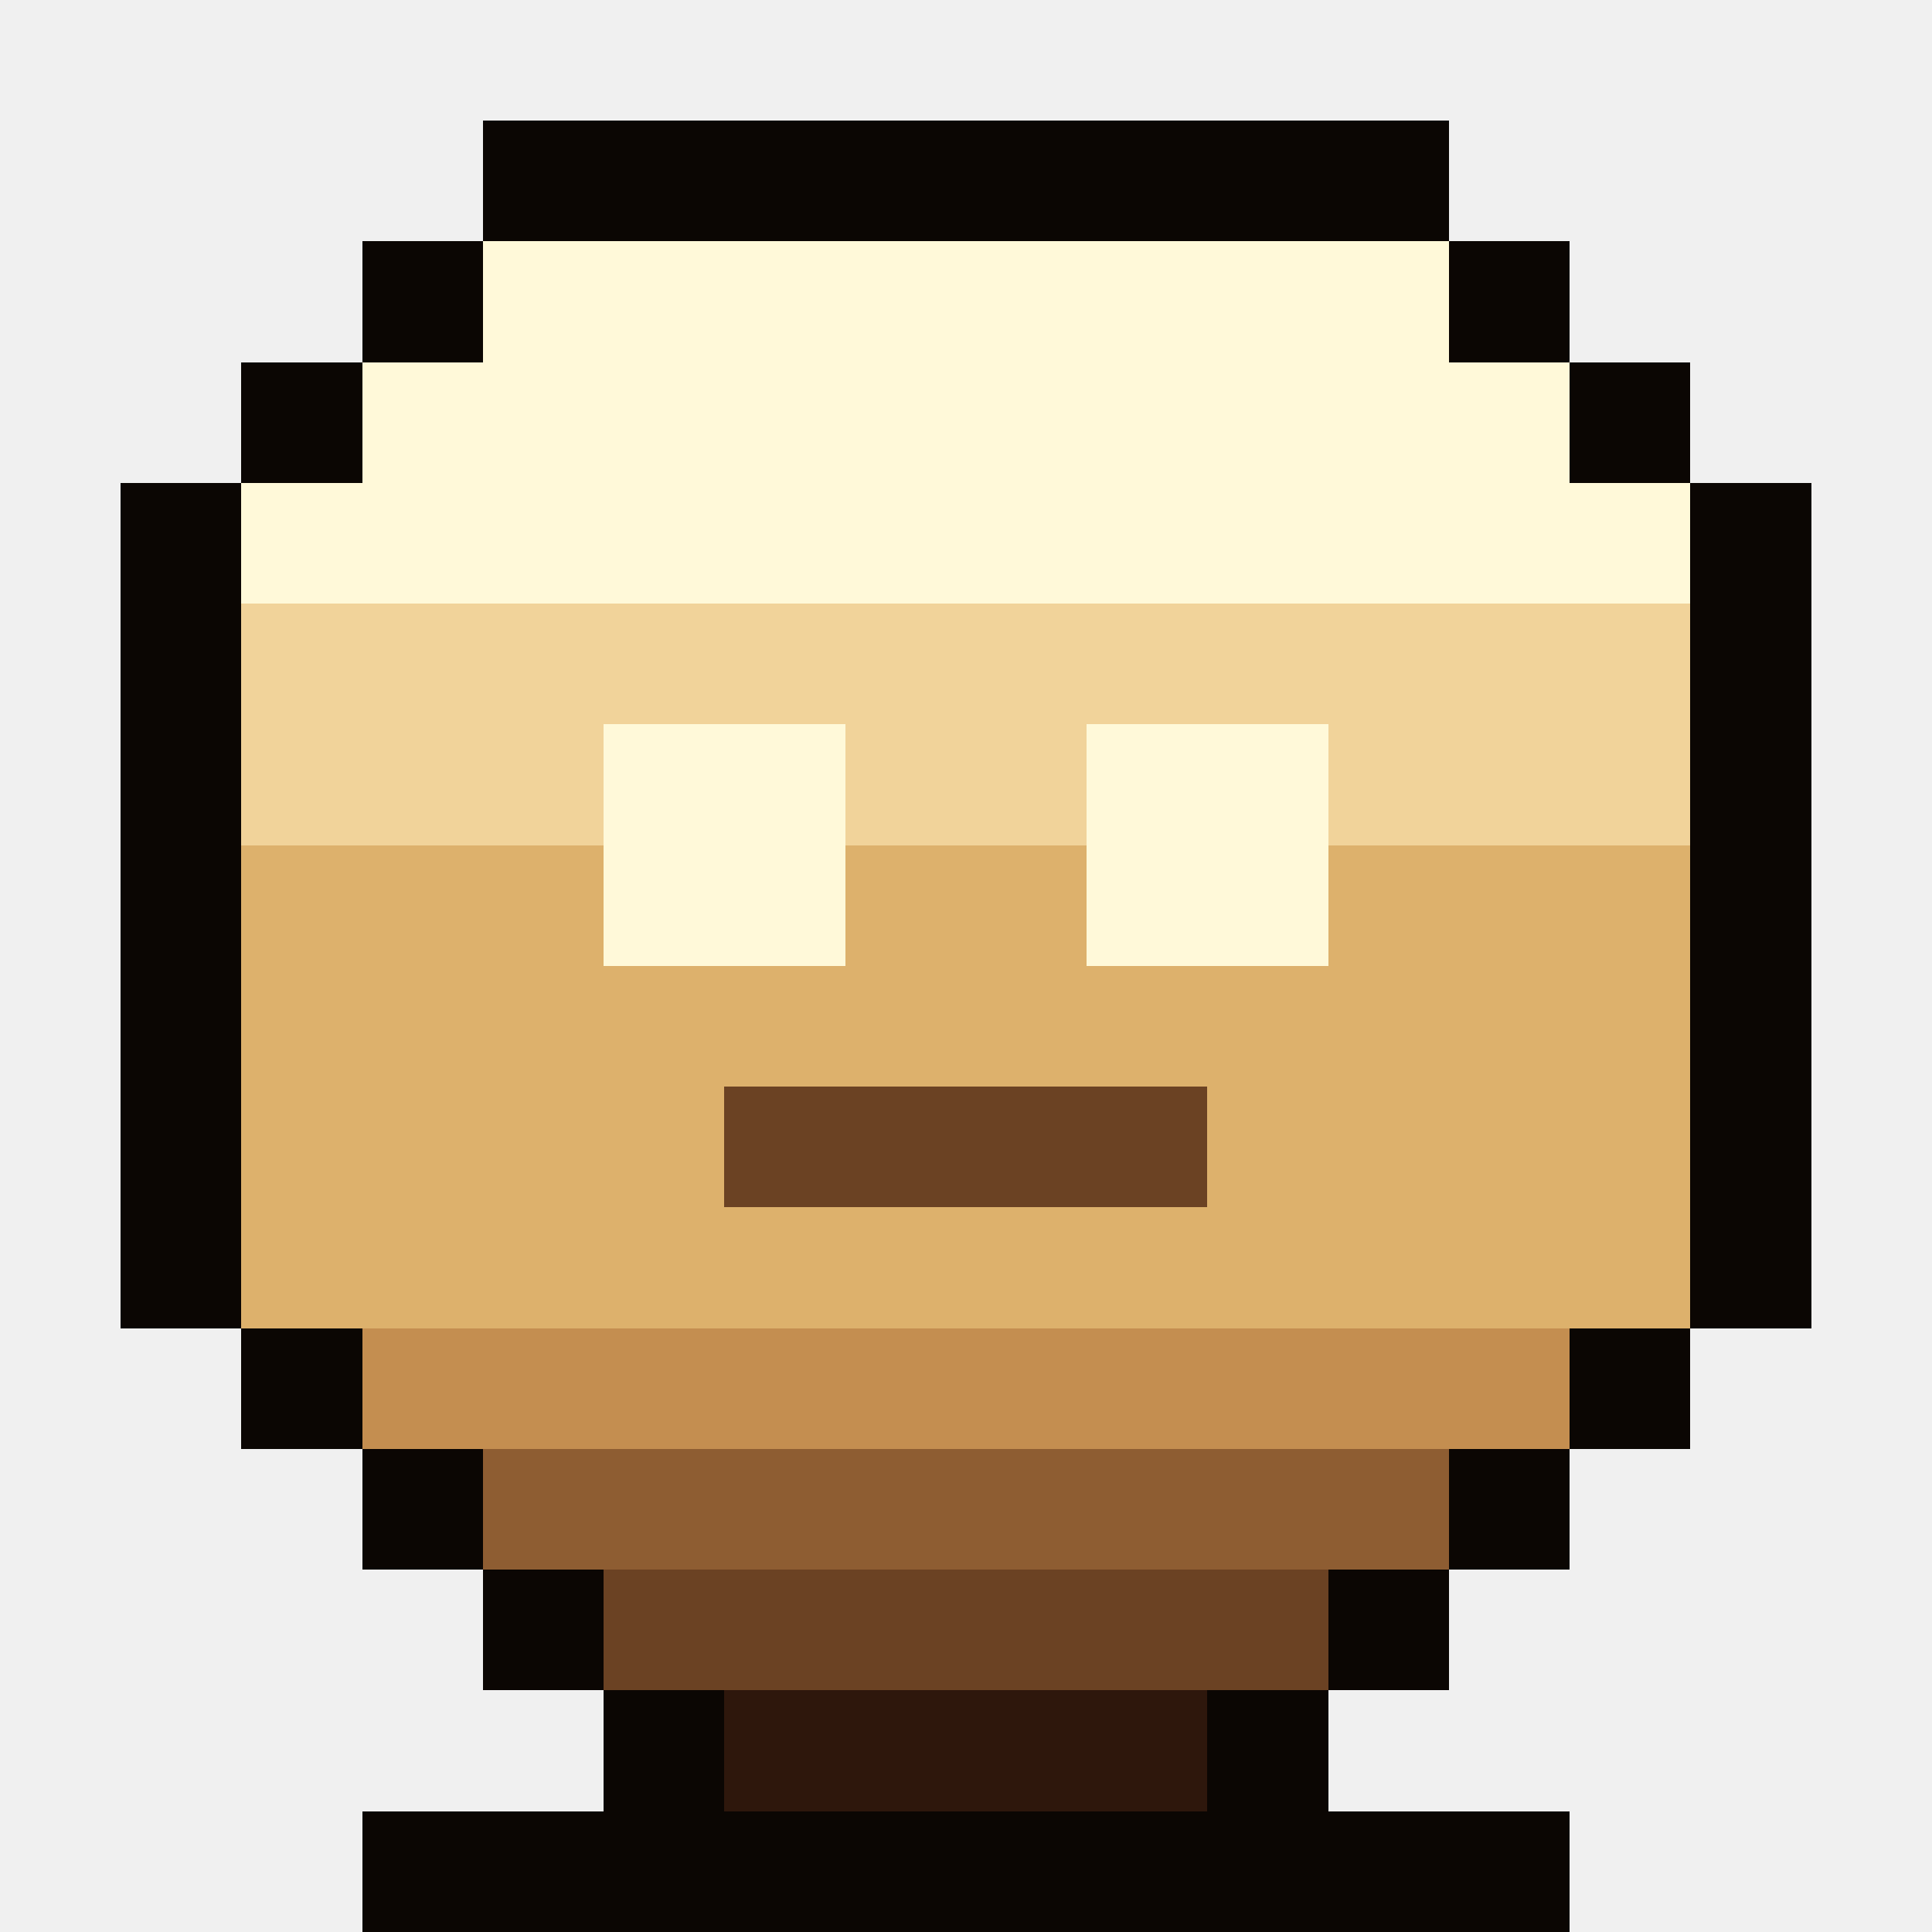
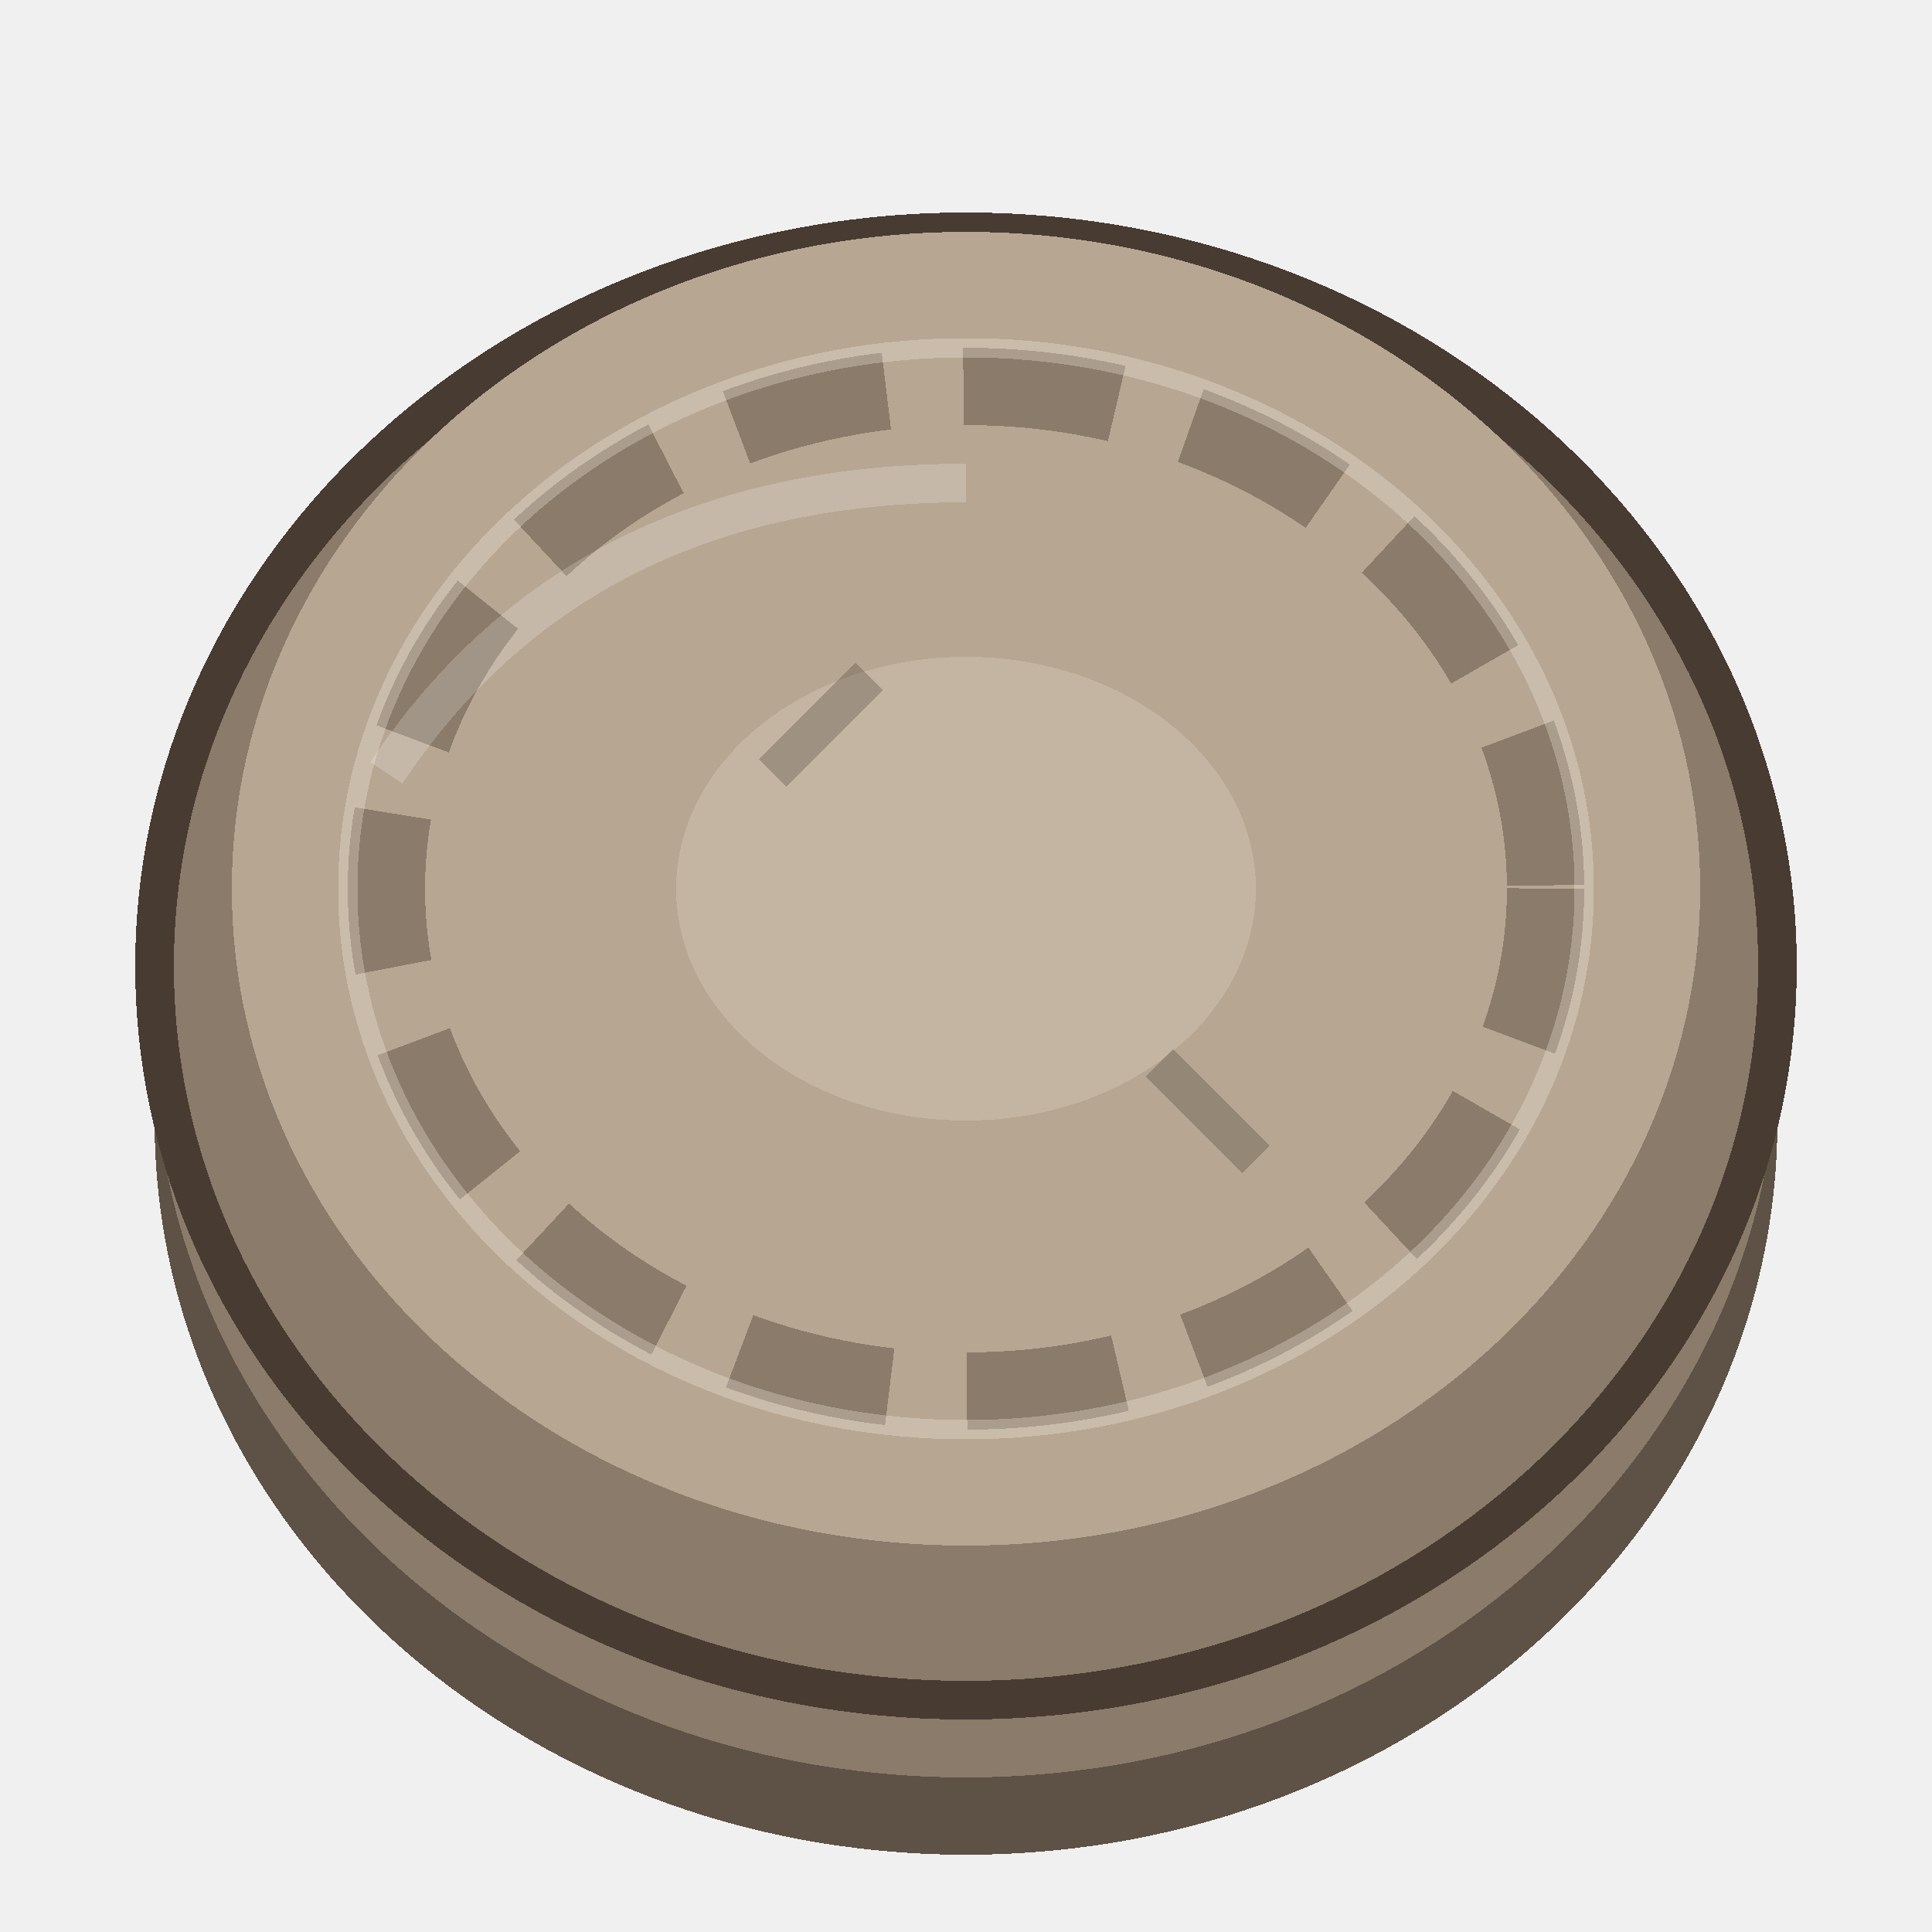
- <svg xmlns="http://www.w3.org/2000/svg" viewBox="0 0 32 32" shape-rendering="crispEdges">
-   <rect width="32" height="32" fill="none" />
-   <rect x="8" y="4" width="16" height="2" fill="#fff9d9" />
-   <rect x="6" y="6" width="20" height="2" fill="#fff9d9" />
-   <rect x="4" y="8" width="24" height="2" fill="#fff9d9" />
-   <rect x="4" y="10" width="24" height="2" fill="#f1d39a" />
-   <rect x="2" y="12" width="28" height="2" fill="#f1d39a" />
-   <rect x="2" y="14" width="28" height="8" fill="#ddb16c" />
-   <rect x="4" y="22" width="24" height="2" fill="#c48e50" />
-   <rect x="6" y="24" width="20" height="2" fill="#8e5d32" />
-   <rect x="10" y="12" width="4" height="4" fill="#fff9d9" />
-   <rect x="18" y="12" width="4" height="4" fill="#fff9d9" />
-   <rect x="12" y="18" width="8" height="2" fill="#6b4223" />
-   <rect x="10" y="26" width="12" height="2" fill="#6b4223" />
-   <rect x="12" y="28" width="8" height="2" fill="#2e170c" />
-   <rect x="6" y="30" width="20" height="2" fill="#0b0603" />
-   <rect x="8" y="2" width="16" height="2" fill="#0b0603" />
-   <rect x="6" y="4" width="2" height="2" fill="#0b0603" />
-   <rect x="24" y="4" width="2" height="2" fill="#0b0603" />
-   <rect x="4" y="6" width="2" height="2" fill="#0b0603" />
-   <rect x="26" y="6" width="2" height="2" fill="#0b0603" />
-   <rect x="2" y="8" width="2" height="14" fill="#0b0603" />
-   <rect x="28" y="8" width="2" height="14" fill="#0b0603" />
-   <rect x="4" y="22" width="2" height="2" fill="#0b0603" />
-   <rect x="26" y="22" width="2" height="2" fill="#0b0603" />
-   <rect x="6" y="24" width="2" height="2" fill="#0b0603" />
-   <rect x="24" y="24" width="2" height="2" fill="#0b0603" />
-   <rect x="8" y="26" width="2" height="2" fill="#0b0603" />
-   <rect x="22" y="26" width="2" height="2" fill="#0b0603" />
-   <rect x="10" y="28" width="2" height="2" fill="#0b0603" />
-   <rect x="20" y="28" width="2" height="2" fill="#0b0603" />
+ <svg xmlns="http://www.w3.org/2000/svg" width="100" height="100" viewBox="0 0 100 100" shape-rendering="crispEdges">
+   <ellipse cx="50" cy="58" rx="42" ry="38" fill="#000" opacity="0.3" />
+   <path d="M8 50 A42 38 0 0 0 92 50 L92 58 A42 38 0 0 1 8 58 Z" fill="#5D5245" />
+   <path d="M8 50 A42 38 0 0 0 92 50 L92 54 A42 38 0 0 1 8 54 Z" fill="#8A7B6A" />
+   <ellipse cx="50" cy="50" rx="42" ry="38" fill="#8A7B6A" stroke="#483B32" stroke-width="2" />
+   <ellipse cx="50" cy="46" rx="38" ry="34" fill="#B7A692" />
+   <ellipse cx="50" cy="46" rx="30" ry="26" fill="none" stroke="#8A7B6A" stroke-width="4" stroke-dasharray="8 4" />
+   <ellipse cx="50" cy="46" rx="32" ry="28" fill="none" stroke="#F5EDE3" stroke-width="1" opacity="0.3" />
+   <ellipse cx="50" cy="46" rx="15" ry="12" fill="#D2C4B1" opacity="0.5" />
+   <path d="M40 40 L45 35 M60 55 L65 60" stroke="#483B32" stroke-width="2" opacity="0.3" />
+   <path d="M20 40 Q30 25 50 25" fill="none" stroke="white" stroke-width="2" opacity="0.2" />
</svg>
